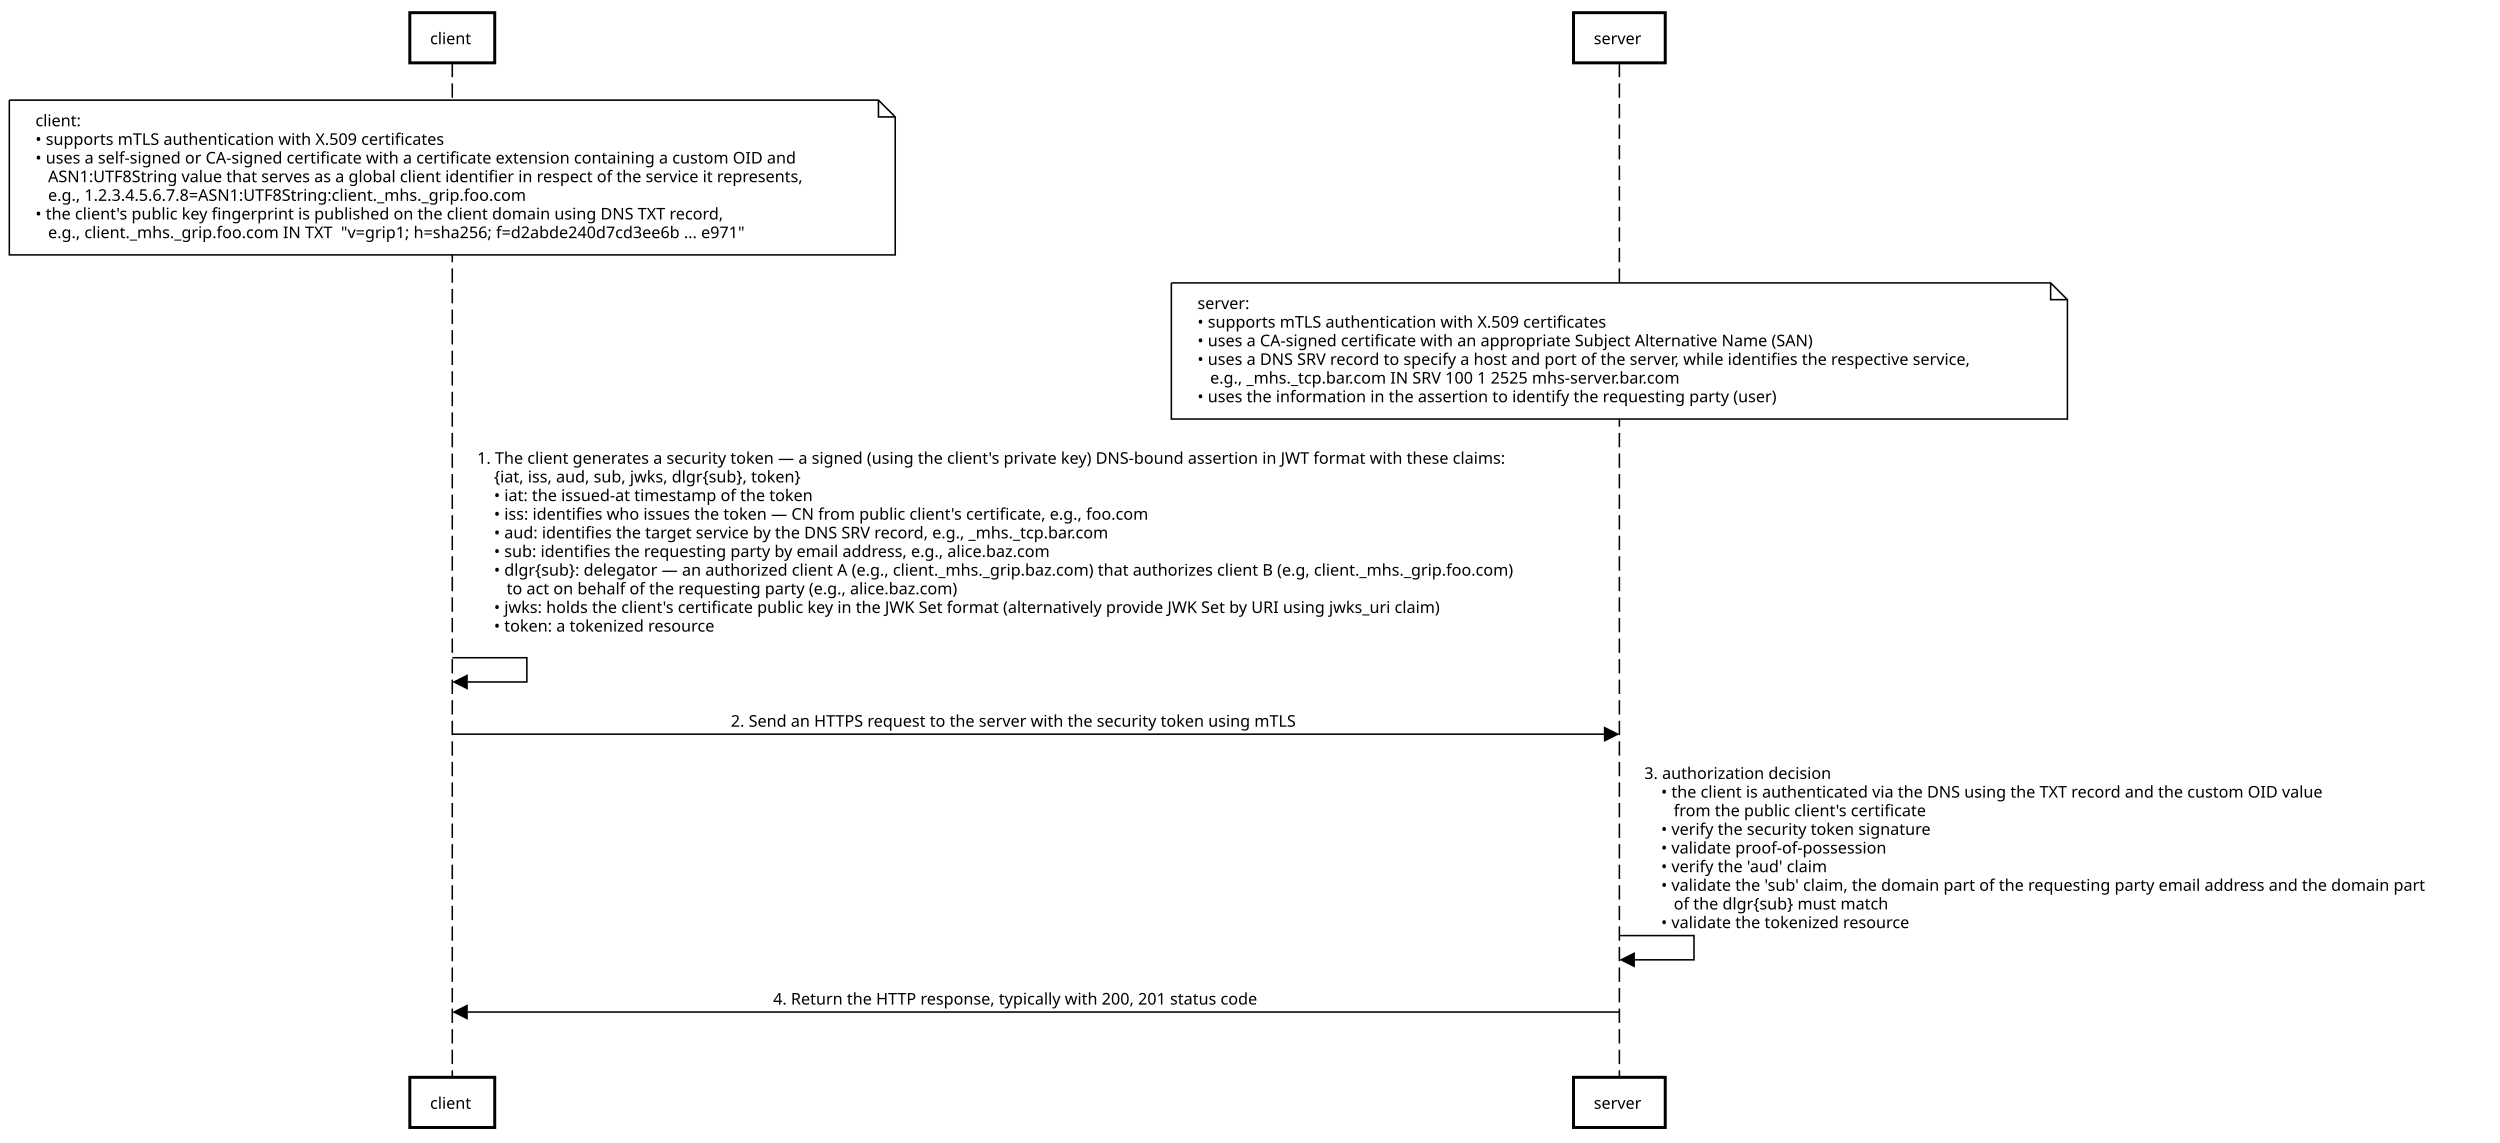
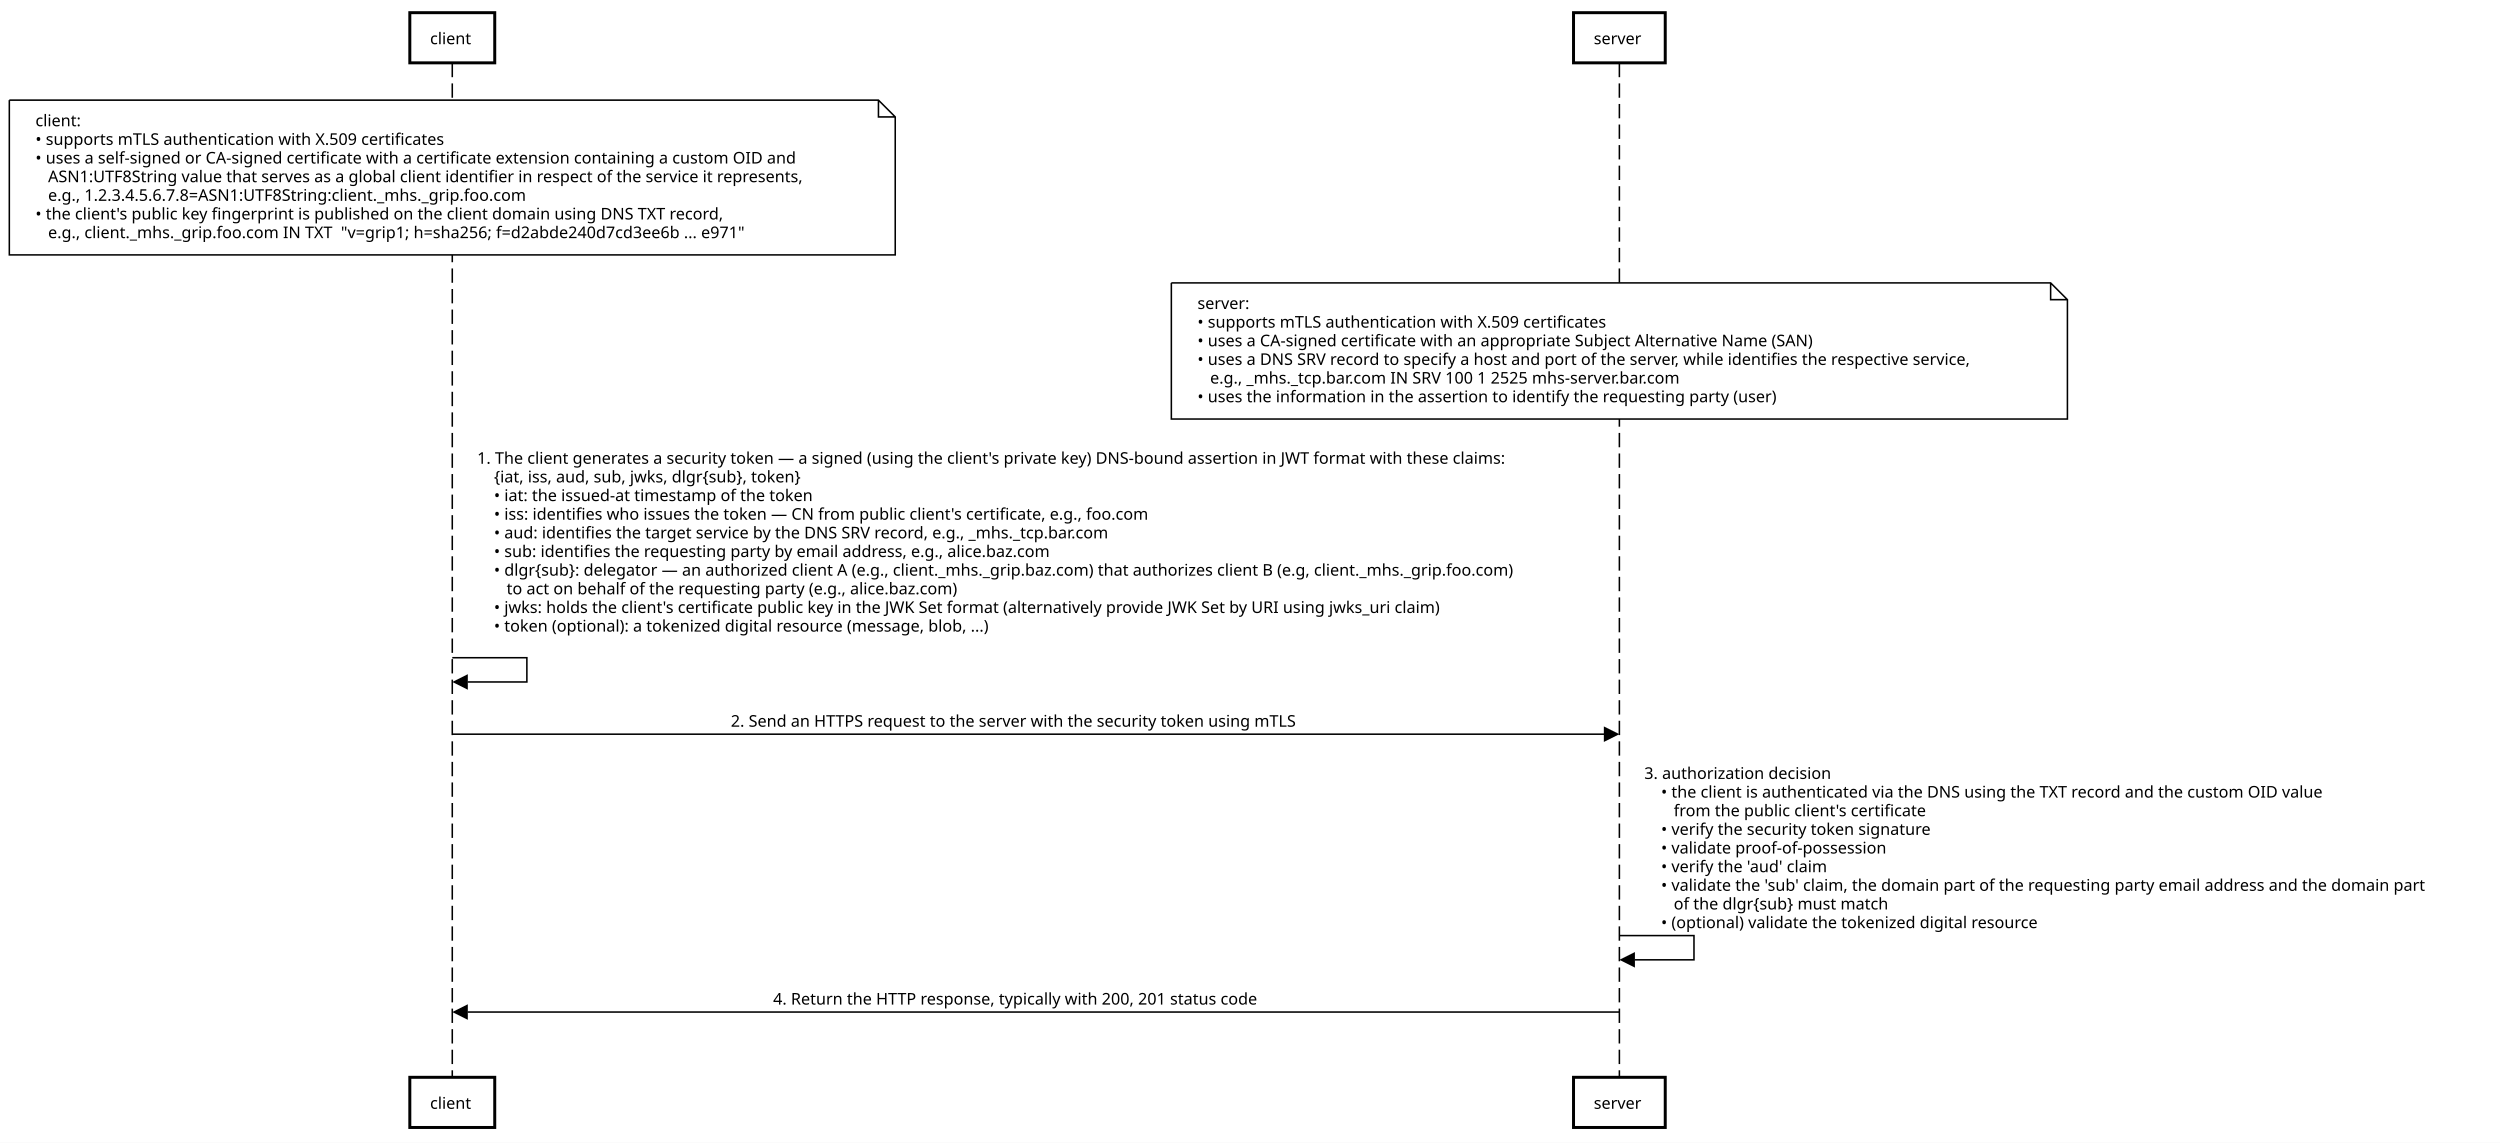
<svg xmlns="http://www.w3.org/2000/svg" version="1.1" width="1853" height="847">
  <defs />
  <g>
    <g />
    <g />
    <g />
    <g />
    <g />
    <g />
    <g />
    <g />
    <g />
    <g />
    <g />
    <g />
    <g />
    <g />
    <g />
    <g />
    <g />
    <g />
    <g />
    <g />
    <g />
    <g />
    <g />
    <g />
    <g />
    <g />
    <g />
    <g />
    <g />
    <g />
    <g />
    <g />
    <g />
    <g />
    <g />
    <g />
    <g />
    <g>
      <rect fill="white" stroke="none" x="0" y="0" width="1853" height="847" />
    </g>
    <g />
    <g>
      <path fill="none" stroke="black" paint-order="fill stroke markers" d=" M 335.229 46.58 L 335.229 798.502" stroke-miterlimit="10" stroke-width="1.152" stroke-dasharray="10.632,4.607" />
      <path fill="none" stroke="black" paint-order="fill stroke markers" d=" M 1200.286 46.58 L 1200.286 798.502" stroke-miterlimit="10" stroke-width="1.152" stroke-dasharray="10.632,4.607" />
    </g>
    <g>
      <path fill="none" stroke="none" />
      <g>
        <path fill="white" stroke="black" paint-order="fill stroke markers" d=" M 303.757 9.399 L 366.701 9.399 L 366.701 46.58 L 303.757 46.58 L 303.757 9.399 Z" stroke-miterlimit="10" stroke-width="2.212" stroke-dasharray="" />
      </g>
      <g>
        <text fill="black" stroke="none" font-family="sans-serif" font-size="9pt" font-style="normal" font-weight="normal" text-decoration="normal" x="318.754" y="32.758" text-anchor="start" dominant-baseline="alphabetic" xml:space="preserve">client</text>
      </g>
      <path fill="none" stroke="none" />
      <g>
        <path fill="white" stroke="black" paint-order="fill stroke markers" d=" M 1166.297 9.399 L 1234.274 9.399 L 1234.274 46.58 L 1166.297 46.58 L 1166.297 9.399 Z" stroke-miterlimit="10" stroke-width="2.212" stroke-dasharray="" />
      </g>
      <g>
        <text fill="black" stroke="none" font-family="sans-serif" font-size="9pt" font-style="normal" font-weight="normal" text-decoration="normal" x="1181.294" y="32.758" text-anchor="start" dominant-baseline="alphabetic" xml:space="preserve">server</text>
      </g>
      <path fill="none" stroke="none" />
      <g>
        <path fill="white" stroke="black" paint-order="fill stroke markers" d=" M 303.757 798.502 L 366.701 798.502 L 366.701 835.684 L 303.757 835.684 L 303.757 798.502 Z" stroke-miterlimit="10" stroke-width="2.212" stroke-dasharray="" />
      </g>
      <g>
        <text fill="black" stroke="none" font-family="sans-serif" font-size="9pt" font-style="normal" font-weight="normal" text-decoration="normal" x="318.754" y="821.862" text-anchor="start" dominant-baseline="alphabetic" xml:space="preserve">client</text>
      </g>
      <path fill="none" stroke="none" />
      <g>
        <path fill="white" stroke="black" paint-order="fill stroke markers" d=" M 1166.297 798.502 L 1234.274 798.502 L 1234.274 835.684 L 1166.297 835.684 L 1166.297 798.502 Z" stroke-miterlimit="10" stroke-width="2.212" stroke-dasharray="" />
      </g>
      <g>
        <text fill="black" stroke="none" font-family="sans-serif" font-size="9pt" font-style="normal" font-weight="normal" text-decoration="normal" x="1181.294" y="821.862" text-anchor="start" dominant-baseline="alphabetic" xml:space="preserve">server</text>
      </g>
    </g>
    <g>
      <path fill="white" stroke="black" paint-order="fill stroke markers" d=" M 6.911 74.225 L 651.106 74.225 L 663.546 86.665 L 663.546 188.948 L 6.911 188.948 L 6.911 74.225 M 651.106 74.225 L 651.106 86.665 L 663.546 86.665" stroke-miterlimit="10" stroke-width="1.152" stroke-dasharray="" />
      <g>
        <text fill="black" stroke="none" font-family="sans-serif" font-size="9pt" font-style="normal" font-weight="normal" text-decoration="normal" x="26.262" y="93.576" text-anchor="start" dominant-baseline="alphabetic" xml:space="preserve">client:</text>
        <text fill="black" stroke="none" font-family="sans-serif" font-size="9pt" font-style="normal" font-weight="normal" text-decoration="normal" x="26.262" y="107.398" text-anchor="start" dominant-baseline="alphabetic" xml:space="preserve">• supports mTLS authentication with X.509 certificates</text>
        <text fill="black" stroke="none" font-family="sans-serif" font-size="9pt" font-style="normal" font-weight="normal" text-decoration="normal" x="26.262" y="121.22" text-anchor="start" dominant-baseline="alphabetic" xml:space="preserve">• uses a self-signed or CA-signed certificate with a certificate extension containing a custom OID and</text>
        <text fill="black" stroke="none" font-family="sans-serif" font-size="9pt" font-style="normal" font-weight="normal" text-decoration="normal" x="26.262" y="135.042" text-anchor="start" dominant-baseline="alphabetic" xml:space="preserve">   ASN1:UTF8String value that serves as a global client identifier in respect of the service it represents,</text>
        <text fill="black" stroke="none" font-family="sans-serif" font-size="9pt" font-style="normal" font-weight="normal" text-decoration="normal" x="26.262" y="148.864" text-anchor="start" dominant-baseline="alphabetic" xml:space="preserve">   e.g., 1.2.3.4.5.6.7.8=ASN1:UTF8String:client._mhs._grip.foo.com</text>
        <text fill="black" stroke="none" font-family="sans-serif" font-size="9pt" font-style="normal" font-weight="normal" text-decoration="normal" x="26.262" y="162.686" text-anchor="start" dominant-baseline="alphabetic" xml:space="preserve">• the client's public key fingerprint is published on the client domain using DNS TXT record,</text>
        <text fill="black" stroke="none" font-family="sans-serif" font-size="9pt" font-style="normal" font-weight="normal" text-decoration="normal" x="26.262" y="176.508" text-anchor="start" dominant-baseline="alphabetic" xml:space="preserve">   e.g., client._mhs._grip.foo.com IN TXT  "v=grip1; h=sha256; f=d2abde240d7cd3ee6b ... e971"</text>
      </g>
      <path fill="white" stroke="black" paint-order="fill stroke markers" d=" M 868.202 209.681 L 1519.93 209.681 L 1532.37 222.121 L 1532.37 310.582 L 868.202 310.582 L 868.202 209.681 M 1519.93 209.681 L 1519.93 222.121 L 1532.37 222.121" stroke-miterlimit="10" stroke-width="1.152" stroke-dasharray="" />
      <g>
        <text fill="black" stroke="none" font-family="sans-serif" font-size="9pt" font-style="normal" font-weight="normal" text-decoration="normal" x="887.553" y="229.032" text-anchor="start" dominant-baseline="alphabetic" xml:space="preserve">server:</text>
        <text fill="black" stroke="none" font-family="sans-serif" font-size="9pt" font-style="normal" font-weight="normal" text-decoration="normal" x="887.553" y="242.854" text-anchor="start" dominant-baseline="alphabetic" xml:space="preserve">• supports mTLS authentication with X.509 certificates</text>
        <text fill="black" stroke="none" font-family="sans-serif" font-size="9pt" font-style="normal" font-weight="normal" text-decoration="normal" x="887.553" y="256.676" text-anchor="start" dominant-baseline="alphabetic" xml:space="preserve">• uses a CA-signed certificate with an appropriate Subject Alternative Name (SAN)</text>
        <text fill="black" stroke="none" font-family="sans-serif" font-size="9pt" font-style="normal" font-weight="normal" text-decoration="normal" x="887.553" y="270.498" text-anchor="start" dominant-baseline="alphabetic" xml:space="preserve">• uses a DNS SRV record to specify a host and port of the server, while identifies the respective service,</text>
        <text fill="black" stroke="none" font-family="sans-serif" font-size="9pt" font-style="normal" font-weight="normal" text-decoration="normal" x="887.553" y="284.32" text-anchor="start" dominant-baseline="alphabetic" xml:space="preserve">   e.g., _mhs._tcp.bar.com IN SRV 100 1 2525 mhs-server.bar.com</text>
        <text fill="black" stroke="none" font-family="sans-serif" font-size="9pt" font-style="normal" font-weight="normal" text-decoration="normal" x="887.553" y="298.143" text-anchor="start" dominant-baseline="alphabetic" xml:space="preserve">• uses the information in the assertion to identify the requesting party (user)</text>
      </g>
      <g>
        <g>
          <rect fill="white" stroke="none" x="351.585" y="331.316" width="828.897" height="17.969" />
        </g>
        <g>
          <rect fill="white" stroke="none" x="351.585" y="345.138" width="275.863" height="17.969" />
        </g>
        <g>
          <rect fill="white" stroke="none" x="351.585" y="358.96" width="276.647" height="17.969" />
        </g>
        <g>
          <rect fill="white" stroke="none" x="351.585" y="372.782" width="544.897" height="17.969" />
        </g>
        <g>
          <rect fill="white" stroke="none" x="351.585" y="386.604" width="517.897" height="17.969" />
        </g>
        <g>
          <rect fill="white" stroke="none" x="351.585" y="400.426" width="468.613" height="17.969" />
        </g>
        <g>
          <rect fill="white" stroke="none" x="351.585" y="414.248" width="843.863" height="17.969" />
        </g>
        <g>
          <rect fill="white" stroke="none" x="351.585" y="428.07" width="393.813" height="17.969" />
        </g>
        <g>
          <rect fill="white" stroke="none" x="351.585" y="441.892" width="783.697" height="17.969" />
        </g>
        <g>
-           <rect fill="white" stroke="none" x="351.585" y="455.714" width="196.797" height="17.969" />
+           <rect fill="white" stroke="none" x="351.585" y="455.714" width="419.447" height="17.969" />
        </g>
        <g>
          <rect fill="white" stroke="none" x="351.585" y="469.537" width="4.147" height="17.969" />
        </g>
        <text fill="black" stroke="none" font-family="sans-serif" font-size="9pt" font-style="normal" font-weight="normal" text-decoration="normal" x="353.658" y="343.756" text-anchor="start" dominant-baseline="alphabetic" xml:space="preserve">1. The client generates a security token — a signed (using the client's private key) DNS-bound assertion in JWT format with these claims:</text>
        <text fill="black" stroke="none" font-family="sans-serif" font-size="9pt" font-style="normal" font-weight="normal" text-decoration="normal" x="353.658" y="357.578" text-anchor="start" dominant-baseline="alphabetic" xml:space="preserve">    {iat, iss, aud, sub, jwks, dlgr{sub}, token}</text>
        <text fill="black" stroke="none" font-family="sans-serif" font-size="9pt" font-style="normal" font-weight="normal" text-decoration="normal" x="353.658" y="371.4" text-anchor="start" dominant-baseline="alphabetic" xml:space="preserve">    • iat: the issued-at timestamp of the token</text>
        <text fill="black" stroke="none" font-family="sans-serif" font-size="9pt" font-style="normal" font-weight="normal" text-decoration="normal" x="353.658" y="385.222" text-anchor="start" dominant-baseline="alphabetic" xml:space="preserve">    • iss: identifies who issues the token — CN from public client's certificate, e.g., foo.com</text>
        <text fill="black" stroke="none" font-family="sans-serif" font-size="9pt" font-style="normal" font-weight="normal" text-decoration="normal" x="353.658" y="399.044" text-anchor="start" dominant-baseline="alphabetic" xml:space="preserve">    • aud: identifies the target service by the DNS SRV record, e.g., _mhs._tcp.bar.com</text>
        <text fill="black" stroke="none" font-family="sans-serif" font-size="9pt" font-style="normal" font-weight="normal" text-decoration="normal" x="353.658" y="412.866" text-anchor="start" dominant-baseline="alphabetic" xml:space="preserve">    • sub: identifies the requesting party by email address, e.g., alice.baz.com</text>
        <text fill="black" stroke="none" font-family="sans-serif" font-size="9pt" font-style="normal" font-weight="normal" text-decoration="normal" x="353.658" y="426.688" text-anchor="start" dominant-baseline="alphabetic" xml:space="preserve">    • dlgr{sub}: delegator — an authorized client A (e.g., client._mhs._grip.baz.com) that authorizes client B (e.g, client._mhs._grip.foo.com)</text>
        <text fill="black" stroke="none" font-family="sans-serif" font-size="9pt" font-style="normal" font-weight="normal" text-decoration="normal" x="353.658" y="440.51" text-anchor="start" dominant-baseline="alphabetic" xml:space="preserve">       to act on behalf of the requesting party (e.g., alice.baz.com)</text>
        <text fill="black" stroke="none" font-family="sans-serif" font-size="9pt" font-style="normal" font-weight="normal" text-decoration="normal" x="353.658" y="454.332" text-anchor="start" dominant-baseline="alphabetic" xml:space="preserve">    • jwks: holds the client's certificate public key in the JWK Set format (alternatively provide JWK Set by URI using jwks_uri claim)</text>
-         <text fill="black" stroke="none" font-family="sans-serif" font-size="9pt" font-style="normal" font-weight="normal" text-decoration="normal" x="353.658" y="468.154" text-anchor="start" dominant-baseline="alphabetic" xml:space="preserve">    • token: a tokenized resource</text>
+         <text fill="black" stroke="none" font-family="sans-serif" font-size="9pt" font-style="normal" font-weight="normal" text-decoration="normal" x="353.658" y="468.154" text-anchor="start" dominant-baseline="alphabetic" xml:space="preserve">    • token (optional): a tokenized digital resource (message, blob, ...)</text>
        <text fill="black" stroke="none" font-family="sans-serif" font-size="9pt" font-style="normal" font-weight="normal" text-decoration="normal" x="353.658" y="481.976" text-anchor="start" dominant-baseline="alphabetic" xml:space="preserve" />
      </g>
      <g>
        <path fill="none" stroke="black" paint-order="fill stroke markers" d=" M 335.229 487.505 L 390.517 487.505 L 390.517 505.474 L 346.609 505.474" stroke-miterlimit="10" stroke-width="1.152" stroke-dasharray="" />
        <g transform="translate(335.2287,505.474) translate(-335.2287,-505.474)">
          <path fill="black" stroke="none" paint-order="stroke fill markers" d=" M 346.747 499.715 L 335.229 505.474 L 346.747 511.233 Z" />
        </g>
      </g>
      <g>
        <g>
          <rect fill="white" stroke="none" x="539.601" y="526.207" width="456.313" height="17.969" />
        </g>
        <text fill="black" stroke="none" font-family="sans-serif" font-size="9pt" font-style="normal" font-weight="normal" text-decoration="normal" x="541.674" y="538.647" text-anchor="start" dominant-baseline="alphabetic" xml:space="preserve">2. Send an HTTPS request to the server with the security token using mTLS</text>
      </g>
      <g>
        <path fill="none" stroke="black" paint-order="fill stroke markers" d=" M 335.229 544.176 L 1188.906 544.176" stroke-miterlimit="10" stroke-width="1.152" stroke-dasharray="" />
        <g transform="translate(1200.286,544.1759) translate(-1200.286,-544.1759)">
          <path fill="black" stroke="none" paint-order="stroke fill markers" d=" M 1188.767 538.417 L 1200.286 544.176 L 1188.767 549.935 Z" />
        </g>
      </g>
      <g>
        <g>
          <rect fill="white" stroke="none" x="1216.642" y="564.909" width="152.197" height="17.969" />
        </g>
        <g>
          <rect fill="white" stroke="none" x="1216.642" y="578.731" width="551.513" height="17.969" />
        </g>
        <g>
          <rect fill="white" stroke="none" x="1216.642" y="592.553" width="232.88" height="17.969" />
        </g>
        <g>
          <rect fill="white" stroke="none" x="1216.642" y="606.375" width="237.08" height="17.969" />
        </g>
        <g>
          <rect fill="white" stroke="none" x="1216.642" y="620.197" width="198.28" height="17.969" />
        </g>
        <g>
          <rect fill="white" stroke="none" x="1216.642" y="634.02" width="156.78" height="17.969" />
        </g>
        <g>
          <rect fill="white" stroke="none" x="1216.642" y="647.842" width="631.73" height="17.969" />
        </g>
        <g>
          <rect fill="white" stroke="none" x="1216.642" y="661.664" width="205.78" height="17.969" />
        </g>
        <g>
-           <rect fill="white" stroke="none" x="1216.642" y="675.486" width="219.697" height="17.969" />
+           <rect fill="white" stroke="none" x="1216.642" y="675.486" width="322.613" height="17.969" />
        </g>
        <text fill="black" stroke="none" font-family="sans-serif" font-size="9pt" font-style="normal" font-weight="normal" text-decoration="normal" x="1218.715" y="577.349" text-anchor="start" dominant-baseline="alphabetic" xml:space="preserve">3. authorization decision</text>
        <text fill="black" stroke="none" font-family="sans-serif" font-size="9pt" font-style="normal" font-weight="normal" text-decoration="normal" x="1218.715" y="591.171" text-anchor="start" dominant-baseline="alphabetic" xml:space="preserve">    • the client is authenticated via the DNS using the TXT record and the custom OID value</text>
        <text fill="black" stroke="none" font-family="sans-serif" font-size="9pt" font-style="normal" font-weight="normal" text-decoration="normal" x="1218.715" y="604.993" text-anchor="start" dominant-baseline="alphabetic" xml:space="preserve">       from the public client's certificate</text>
        <text fill="black" stroke="none" font-family="sans-serif" font-size="9pt" font-style="normal" font-weight="normal" text-decoration="normal" x="1218.715" y="618.815" text-anchor="start" dominant-baseline="alphabetic" xml:space="preserve">    • verify the security token signature</text>
        <text fill="black" stroke="none" font-family="sans-serif" font-size="9pt" font-style="normal" font-weight="normal" text-decoration="normal" x="1218.715" y="632.637" text-anchor="start" dominant-baseline="alphabetic" xml:space="preserve">    • validate proof-of-possession</text>
        <text fill="black" stroke="none" font-family="sans-serif" font-size="9pt" font-style="normal" font-weight="normal" text-decoration="normal" x="1218.715" y="646.459" text-anchor="start" dominant-baseline="alphabetic" xml:space="preserve">    • verify the 'aud' claim</text>
        <text fill="black" stroke="none" font-family="sans-serif" font-size="9pt" font-style="normal" font-weight="normal" text-decoration="normal" x="1218.715" y="660.281" text-anchor="start" dominant-baseline="alphabetic" xml:space="preserve">    • validate the 'sub' claim, the domain part of the requesting party email address and the domain part</text>
        <text fill="black" stroke="none" font-family="sans-serif" font-size="9pt" font-style="normal" font-weight="normal" text-decoration="normal" x="1218.715" y="674.104" text-anchor="start" dominant-baseline="alphabetic" xml:space="preserve">       of the dlgr{sub} must match</text>
-         <text fill="black" stroke="none" font-family="sans-serif" font-size="9pt" font-style="normal" font-weight="normal" text-decoration="normal" x="1218.715" y="687.926" text-anchor="start" dominant-baseline="alphabetic" xml:space="preserve">    • validate the tokenized resource</text>
+         <text fill="black" stroke="none" font-family="sans-serif" font-size="9pt" font-style="normal" font-weight="normal" text-decoration="normal" x="1218.715" y="687.926" text-anchor="start" dominant-baseline="alphabetic" xml:space="preserve">    • (optional) validate the tokenized digital resource</text>
      </g>
      <g>
        <path fill="none" stroke="black" paint-order="fill stroke markers" d=" M 1200.286 693.455 L 1255.574 693.455 L 1255.574 711.423 L 1211.666 711.423" stroke-miterlimit="10" stroke-width="1.152" stroke-dasharray="" />
        <g transform="translate(1200.286,711.4232) translate(-1200.286,-711.4232)">
          <path fill="black" stroke="none" paint-order="stroke fill markers" d=" M 1211.804 705.664 L 1200.286 711.423 L 1211.804 717.182 Z" />
        </g>
      </g>
      <g>
        <g>
          <rect fill="white" stroke="none" x="570.959" y="732.156" width="393.597" height="17.969" />
        </g>
        <text fill="black" stroke="none" font-family="sans-serif" font-size="9pt" font-style="normal" font-weight="normal" text-decoration="normal" x="573.032" y="744.596" text-anchor="start" dominant-baseline="alphabetic" xml:space="preserve">4. Return the HTTP response, typically with 200, 201 status code</text>
      </g>
      <g>
        <path fill="none" stroke="black" paint-order="fill stroke markers" d=" M 1200.286 750.125 L 346.609 750.125" stroke-miterlimit="10" stroke-width="1.152" stroke-dasharray="" />
        <g transform="translate(335.2287,750.1251) translate(-335.2287,-750.1251)">
          <path fill="black" stroke="none" paint-order="stroke fill markers" d=" M 346.747 744.366 L 335.229 750.125 L 346.747 755.884 Z" />
        </g>
      </g>
    </g>
  </g>
</svg>
